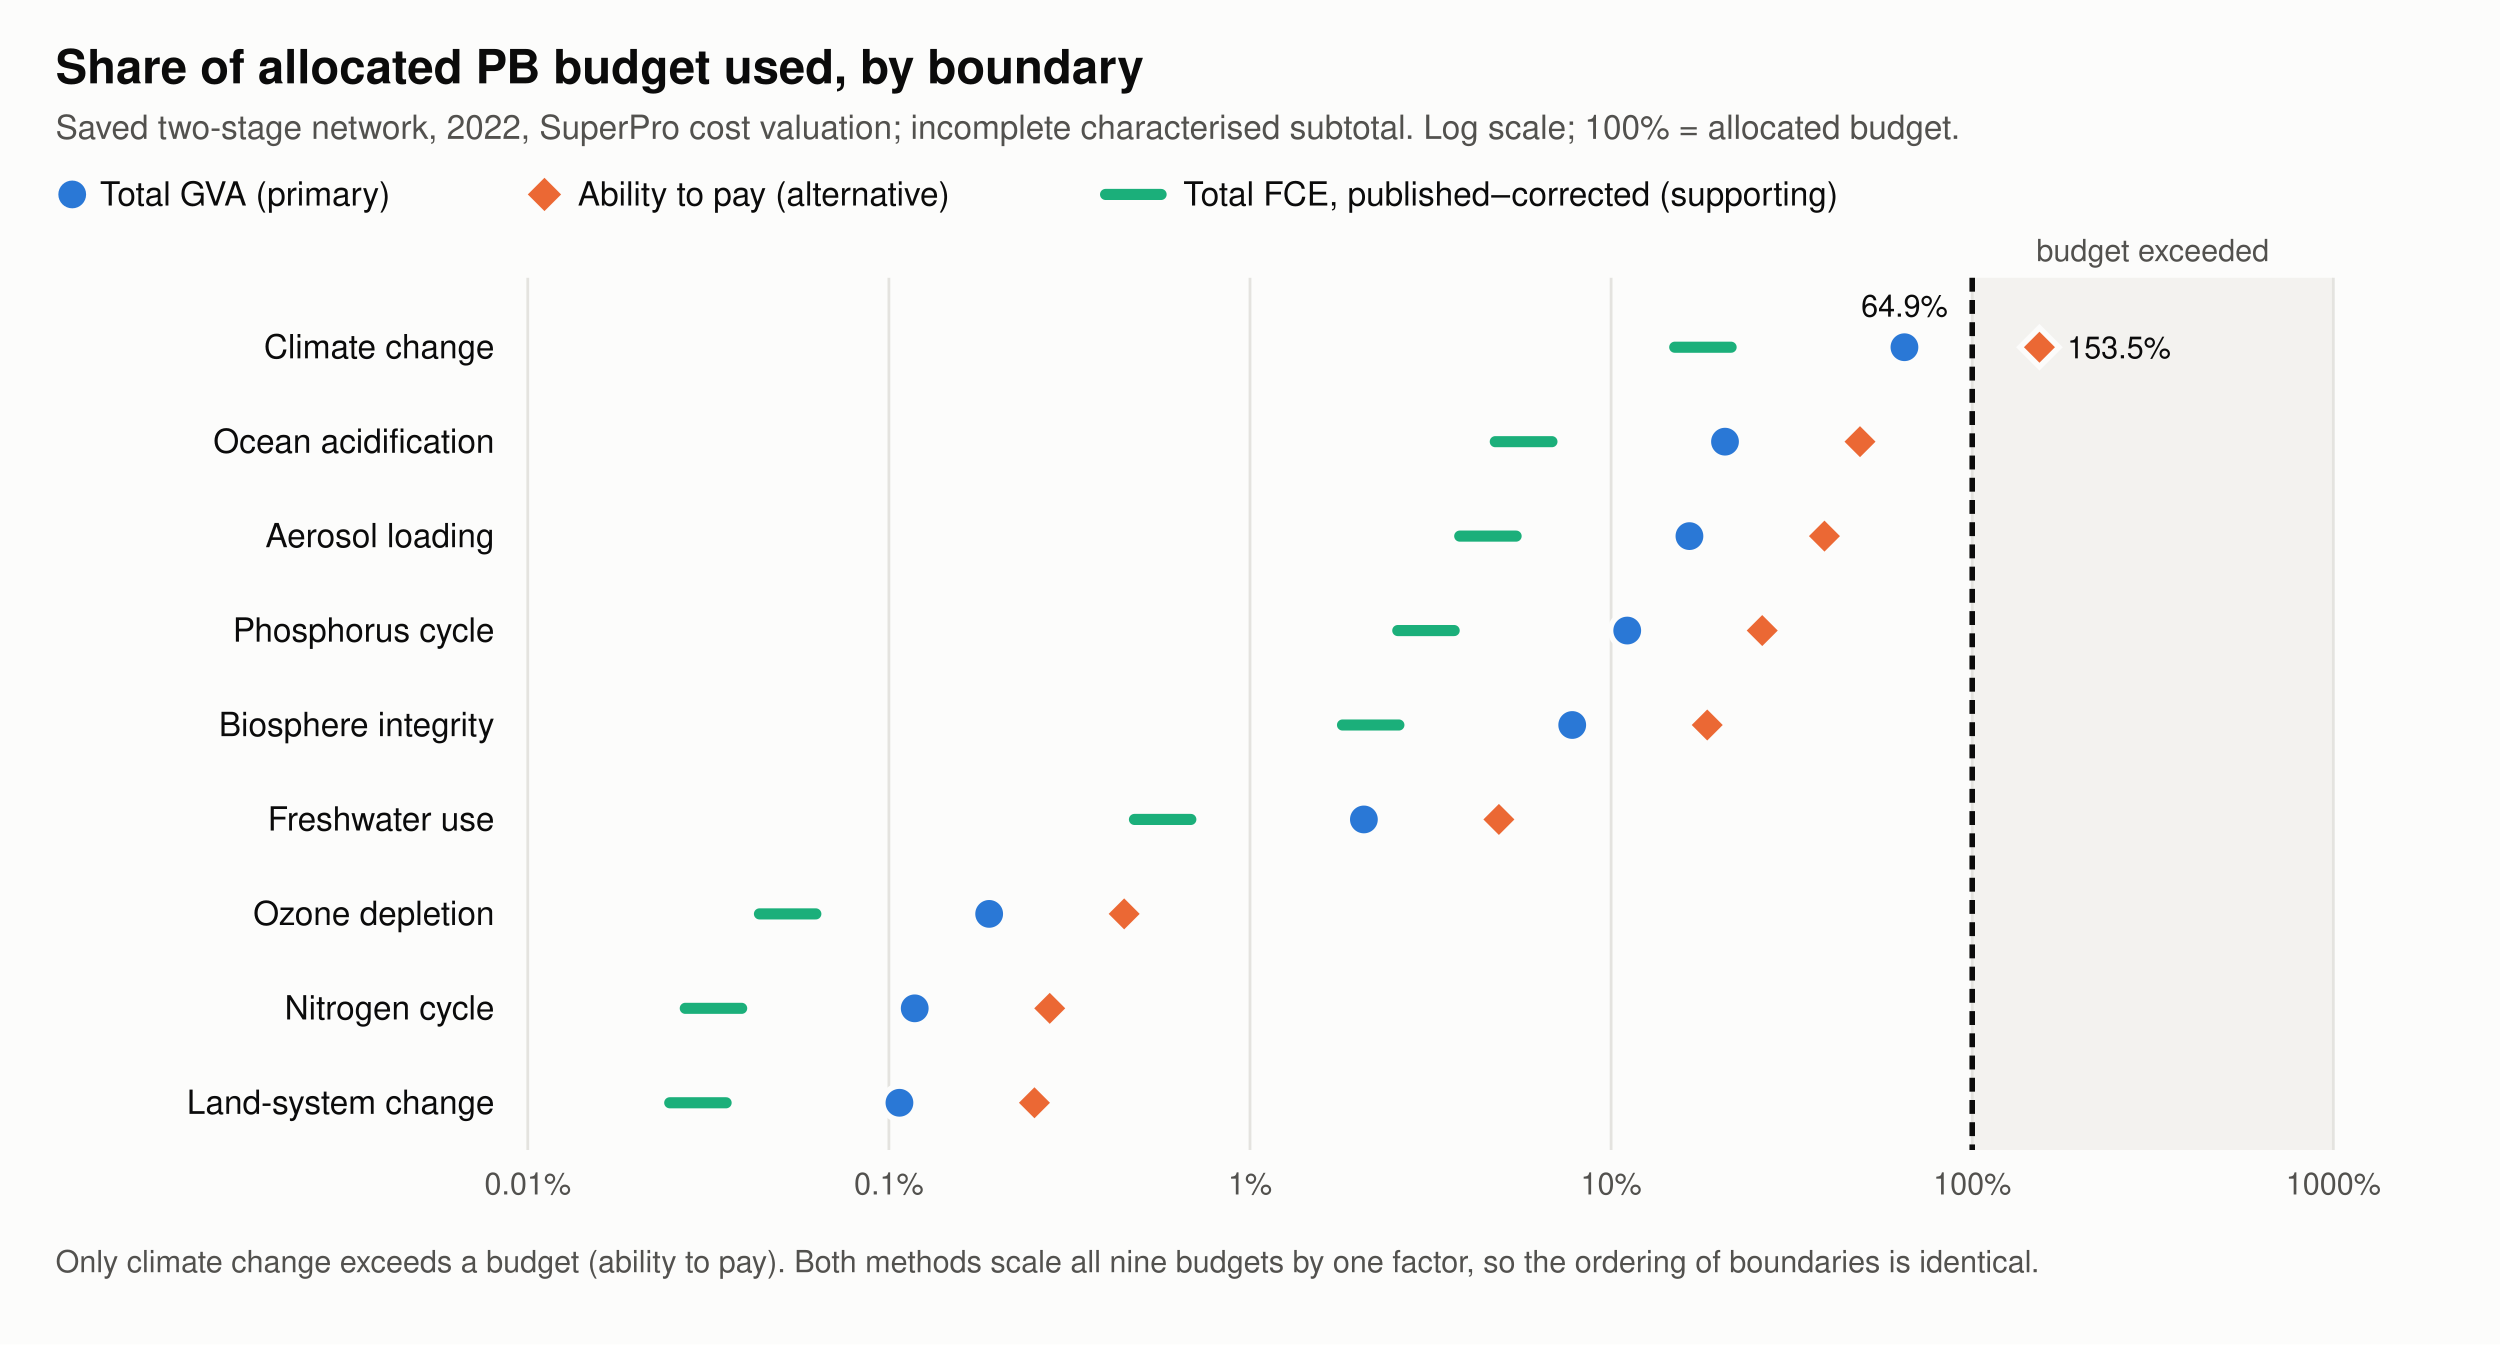
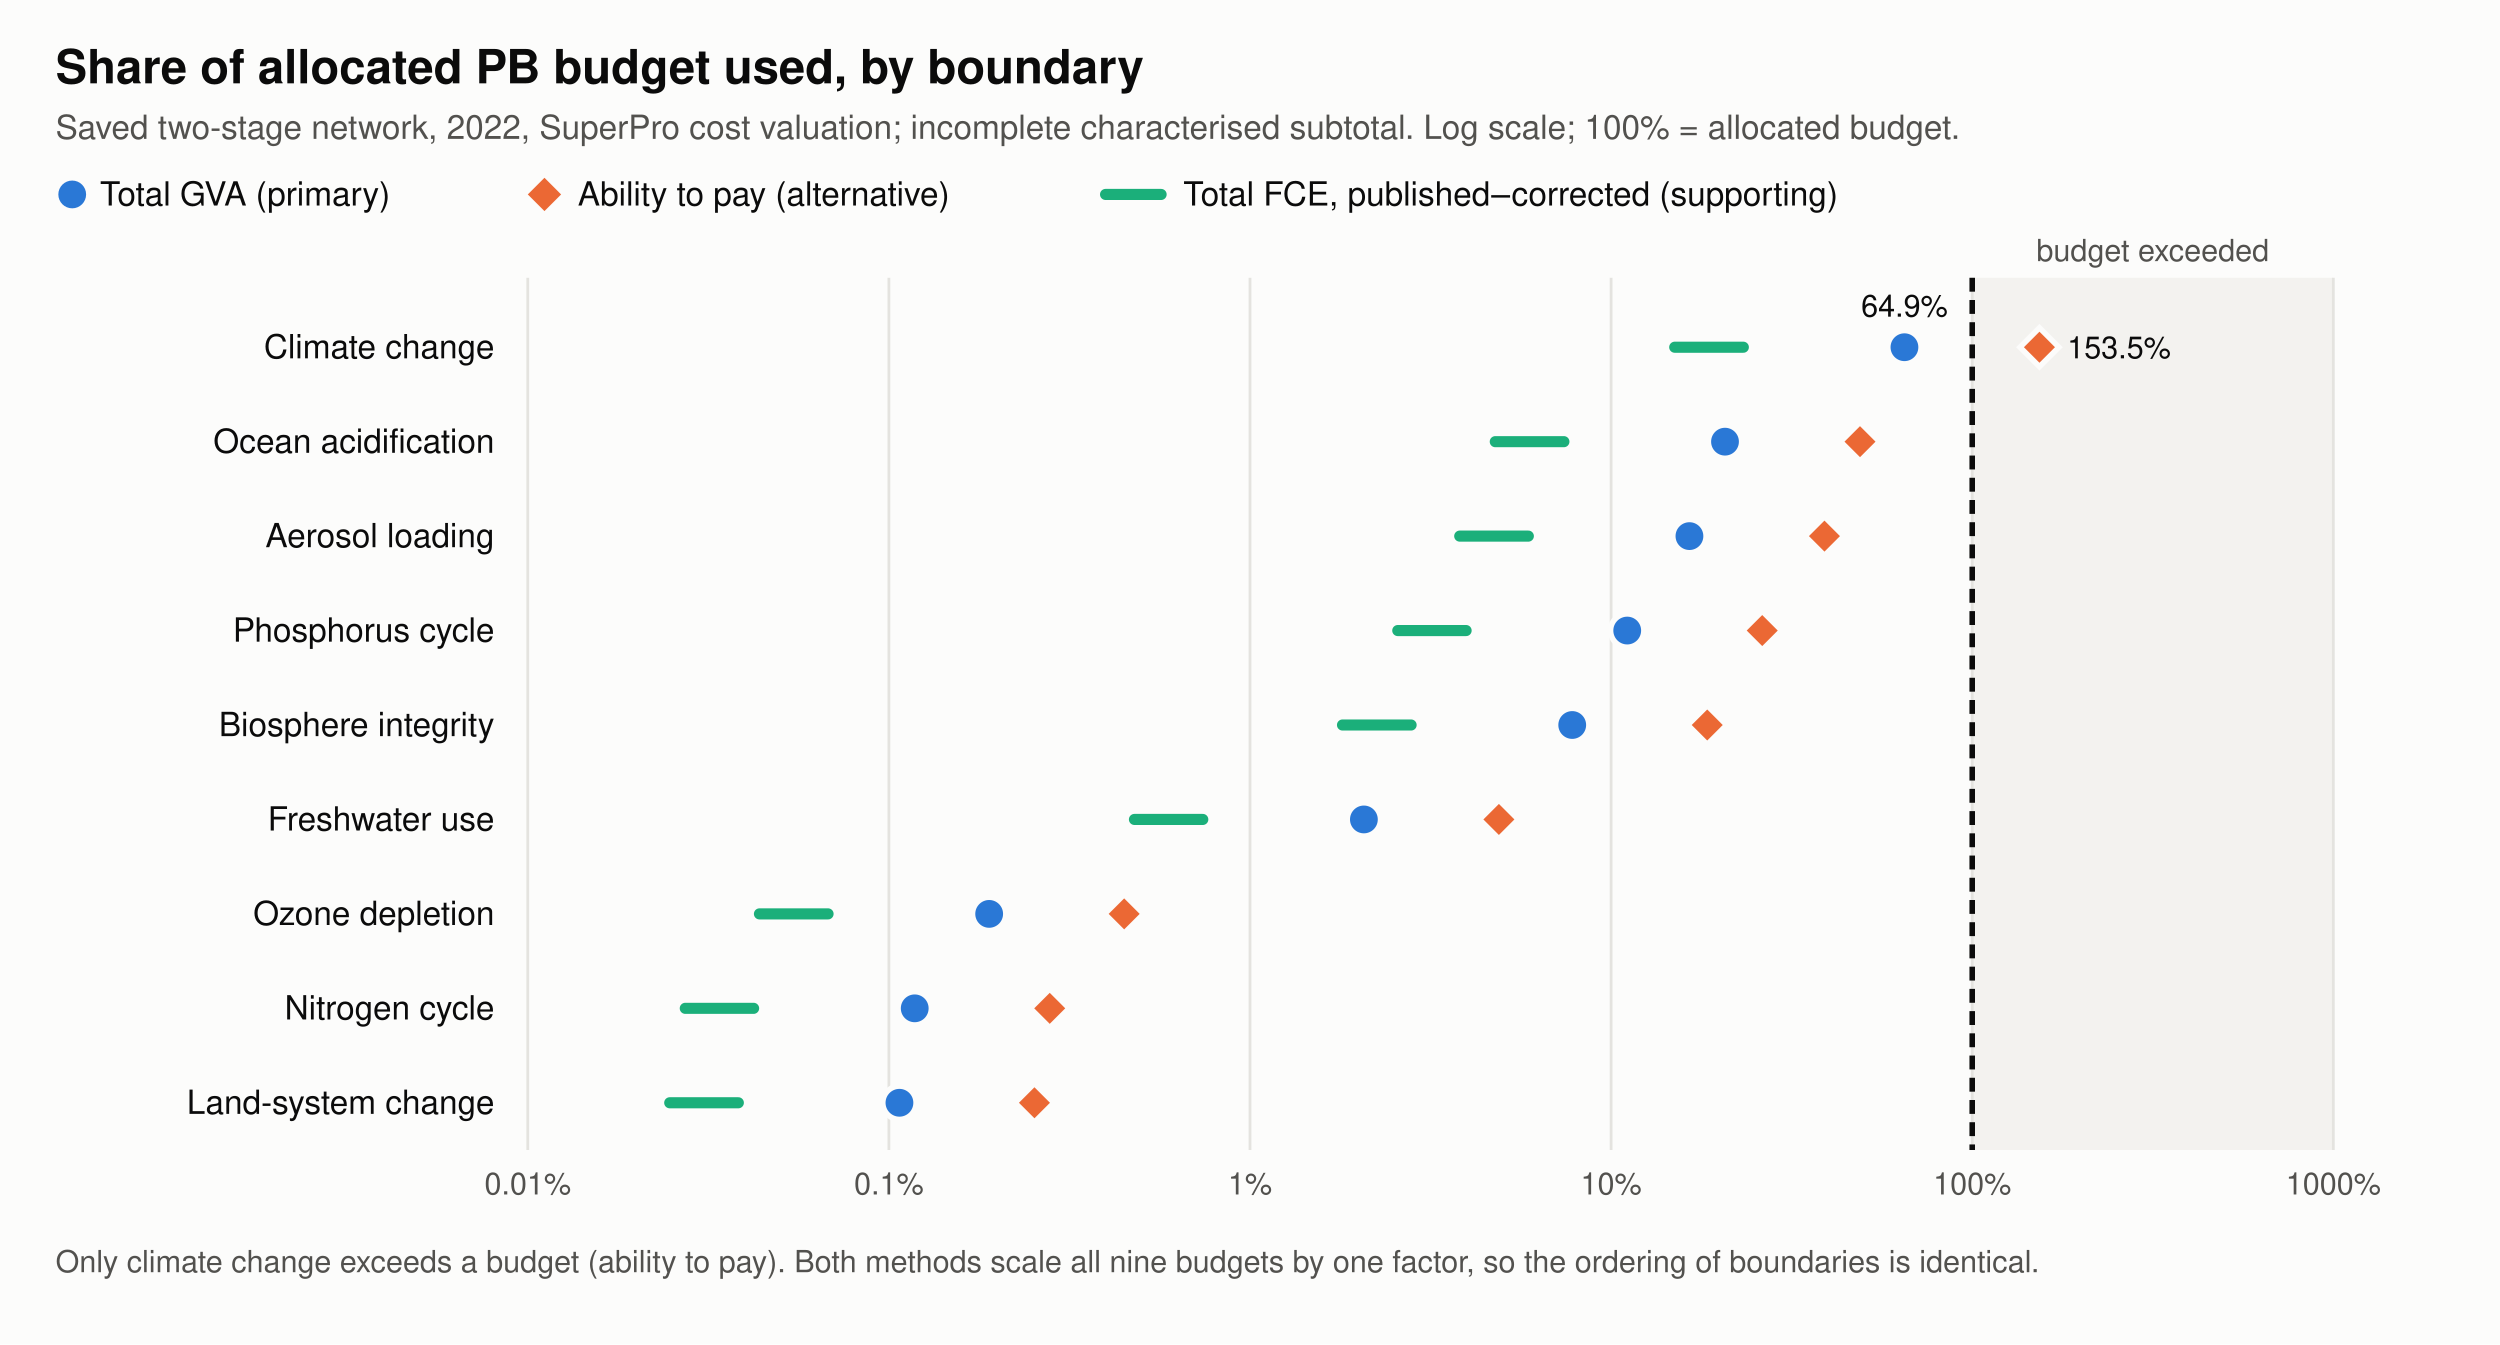
<svg xmlns="http://www.w3.org/2000/svg" viewBox="0 0 900 484" width="900" height="484" font-family="Helvetica, Arial, sans-serif" role="img" aria-labelledby="t d">
  <style>.bg{fill:#fcfcfb}.t1{fill:#0b0b0b}.t2{fill:#52514e}.grid{stroke:#e4e3df}.ref{stroke:#0b0b0b}.over{fill:#f3f2ef}.s1{fill:#2a78d6}.s2{fill:#eb6834}.s3{fill:#1baf7a}.l3{stroke:#1baf7a}.sg{fill:#9b9a95}.ring{stroke:#fcfcfb}.halo{stroke:#fcfcfb;stroke-width:4px;paint-order:stroke;stroke-linejoin:round}@media (prefers-color-scheme: dark){.bg{fill:#1a1a19}.t1{fill:#f0efec}.t2{fill:#c3c2b7}.grid{stroke:#34332f}.ref{stroke:#f0efec}.over{fill:#24231f}.s1{fill:#3987e5}.s2{fill:#d95926}.s3{fill:#199e70}.l3{stroke:#199e70}.sg{fill:#8a8984}.ring{stroke:#1a1a19}.halo{stroke:#1a1a19}}</style>
  <rect class="bg" width="900" height="484" />
  <text class="t1" x="20" y="30" font-size="17" font-weight="600">Share of allocated PB budget used, by boundary</text>
  <text class="t2" x="20" y="50" font-size="12">Saved two-stage network, 2022, SuperPro cost valuation; incomplete characterised subtotal. Log scale; 100% = allocated budget.</text>
  <circle class="s1" cx="26" cy="70" r="5" />
  <text class="t1" x="36" y="74" font-size="12">Total GVA (primary)</text>
  <path class="s2" d="M196 64 l6 6 l-6 6 l-6 -6 z" />
  <text class="t1" x="208" y="74" font-size="12">Ability to pay (alternative)</text>
  <line class="l3" x1="398" y1="70" x2="418" y2="70" stroke-width="4" stroke-linecap="round" />
  <text class="t1" x="426" y="74" font-size="12">Total FCE, published–corrected (supporting)</text>
  <rect class="over" x="710.0" y="100" width="130.0" height="314" />
  <text class="t2" x="775.0" y="94" font-size="11" text-anchor="middle">budget exceeded</text>
  <line class="grid" x1="190.0" y1="100" x2="190.0" y2="414" />
  <text class="t2" x="190.0" y="430" font-size="11" text-anchor="middle">0.01%</text>
  <line class="grid" x1="320.0" y1="100" x2="320.0" y2="414" />
  <text class="t2" x="320.0" y="430" font-size="11" text-anchor="middle">0.1%</text>
  <line class="grid" x1="450.0" y1="100" x2="450.0" y2="414" />
  <text class="t2" x="450.0" y="430" font-size="11" text-anchor="middle">1%</text>
  <line class="grid" x1="580.0" y1="100" x2="580.0" y2="414" />
  <text class="t2" x="580.0" y="430" font-size="11" text-anchor="middle">10%</text>
  <line class="grid" x1="710.0" y1="100" x2="710.0" y2="414" />
  <text class="t2" x="710.0" y="430" font-size="11" text-anchor="middle">100%</text>
  <line class="grid" x1="840.0" y1="100" x2="840.0" y2="414" />
  <text class="t2" x="840.0" y="430" font-size="11" text-anchor="middle">1000%</text>
  <line class="ref" x1="710.0" y1="100" x2="710.0" y2="414" stroke-width="2" stroke-dasharray="5 3" />
  <text class="t1" x="178" y="129.0" font-size="12" text-anchor="end">Climate change</text>
  <g>
-     <line class="l3" x1="602.9" y1="125.0" x2="623.2" y2="125.0" stroke-width="4" stroke-linecap="round" />
+     <line class="l3" x1="602.9" y1="125.0" x2="627.6" y2="125.0" stroke-width="4" stroke-linecap="round" />
  </g>
  <g>
    <circle class="s1 ring" cx="685.6" cy="125.0" r="6" stroke-width="2" />
  </g>
  <g>
    <path class="s2 ring" stroke-width="2" d="M734.2 118.0 l7 7 l-7 7 l-7 -7 z" />
  </g>
  <text class="t1" x="685.6" y="114.0" font-size="11" text-anchor="middle">64.9%</text>
  <text class="t1" x="744.2" y="129.0" font-size="11">153.5%</text>
  <text class="t1" x="178" y="163.0" font-size="12" text-anchor="end">Ocean acidification</text>
  <g>
-     <line class="l3" x1="538.3" y1="159.0" x2="558.7" y2="159.0" stroke-width="4" stroke-linecap="round" />
+     <line class="l3" x1="538.3" y1="159.0" x2="563.0" y2="159.0" stroke-width="4" stroke-linecap="round" />
  </g>
  <g>
    <circle class="s1 ring" cx="621.0" cy="159.0" r="6" stroke-width="2" />
  </g>
  <g>
    <path class="s2 ring" stroke-width="2" d="M669.6 152.0 l7 7 l-7 7 l-7 -7 z" />
  </g>
  <text class="t1" x="178" y="197.0" font-size="12" text-anchor="end">Aerosol loading</text>
  <g>
-     <line class="l3" x1="525.5" y1="193.0" x2="545.8" y2="193.0" stroke-width="4" stroke-linecap="round" />
+     <line class="l3" x1="525.5" y1="193.0" x2="550.2" y2="193.0" stroke-width="4" stroke-linecap="round" />
  </g>
  <g>
    <circle class="s1 ring" cx="608.2" cy="193.0" r="6" stroke-width="2" />
  </g>
  <g>
    <path class="s2 ring" stroke-width="2" d="M656.8 186.0 l7 7 l-7 7 l-7 -7 z" />
  </g>
  <text class="t1" x="178" y="231.0" font-size="12" text-anchor="end">Phosphorus cycle</text>
  <g>
-     <line class="l3" x1="503.2" y1="227.0" x2="523.5" y2="227.0" stroke-width="4" stroke-linecap="round" />
+     <line class="l3" x1="503.2" y1="227.0" x2="527.8" y2="227.0" stroke-width="4" stroke-linecap="round" />
  </g>
  <g>
    <circle class="s1 ring" cx="585.8" cy="227.0" r="6" stroke-width="2" />
  </g>
  <g>
    <path class="s2 ring" stroke-width="2" d="M634.4 220.0 l7 7 l-7 7 l-7 -7 z" />
  </g>
  <text class="t1" x="178" y="265.0" font-size="12" text-anchor="end">Biosphere integrity</text>
  <g>
-     <line class="l3" x1="483.3" y1="261.0" x2="503.6" y2="261.0" stroke-width="4" stroke-linecap="round" />
+     <line class="l3" x1="483.3" y1="261.0" x2="508.0" y2="261.0" stroke-width="4" stroke-linecap="round" />
  </g>
  <g>
    <circle class="s1 ring" cx="566.0" cy="261.0" r="6" stroke-width="2" />
  </g>
  <g>
    <path class="s2 ring" stroke-width="2" d="M614.6 254.0 l7 7 l-7 7 l-7 -7 z" />
  </g>
  <text class="t1" x="178" y="299.0" font-size="12" text-anchor="end">Freshwater use</text>
  <g>
-     <line class="l3" x1="408.4" y1="295.0" x2="428.7" y2="295.0" stroke-width="4" stroke-linecap="round" />
+     <line class="l3" x1="408.4" y1="295.0" x2="433.0" y2="295.0" stroke-width="4" stroke-linecap="round" />
  </g>
  <g>
    <circle class="s1 ring" cx="491.0" cy="295.0" r="6" stroke-width="2" />
  </g>
  <g>
    <path class="s2 ring" stroke-width="2" d="M539.6 288.0 l7 7 l-7 7 l-7 -7 z" />
  </g>
  <text class="t1" x="178" y="333.0" font-size="12" text-anchor="end">Ozone depletion</text>
  <g>
-     <line class="l3" x1="273.4" y1="329.0" x2="293.7" y2="329.0" stroke-width="4" stroke-linecap="round" />
+     <line class="l3" x1="273.4" y1="329.0" x2="298.1" y2="329.0" stroke-width="4" stroke-linecap="round" />
  </g>
  <g>
    <circle class="s1 ring" cx="356.1" cy="329.0" r="6" stroke-width="2" />
  </g>
  <g>
    <path class="s2 ring" stroke-width="2" d="M404.7 322.0 l7 7 l-7 7 l-7 -7 z" />
  </g>
  <text class="t1" x="178" y="367.0" font-size="12" text-anchor="end">Nitrogen cycle</text>
  <g>
-     <line class="l3" x1="246.7" y1="363.0" x2="267.0" y2="363.0" stroke-width="4" stroke-linecap="round" />
+     <line class="l3" x1="246.7" y1="363.0" x2="271.3" y2="363.0" stroke-width="4" stroke-linecap="round" />
  </g>
  <g>
    <circle class="s1 ring" cx="329.3" cy="363.0" r="6" stroke-width="2" />
  </g>
  <g>
    <path class="s2 ring" stroke-width="2" d="M377.9 356.0 l7 7 l-7 7 l-7 -7 z" />
  </g>
  <text class="t1" x="178" y="401.0" font-size="12" text-anchor="end">Land-system change</text>
  <g>
-     <line class="l3" x1="241.1" y1="397.0" x2="261.4" y2="397.0" stroke-width="4" stroke-linecap="round" />
+     <line class="l3" x1="241.1" y1="397.0" x2="265.8" y2="397.0" stroke-width="4" stroke-linecap="round" />
  </g>
  <g>
    <circle class="s1 ring" cx="323.8" cy="397.0" r="6" stroke-width="2" />
  </g>
  <g>
    <path class="s2 ring" stroke-width="2" d="M372.4 390.0 l7 7 l-7 7 l-7 -7 z" />
  </g>
  <text class="t2" x="20" y="458" font-size="11">Only climate change exceeds a budget (ability to pay). Both methods scale all nine budgets by one factor, so the ordering of boundaries is identical.</text>
</svg>
